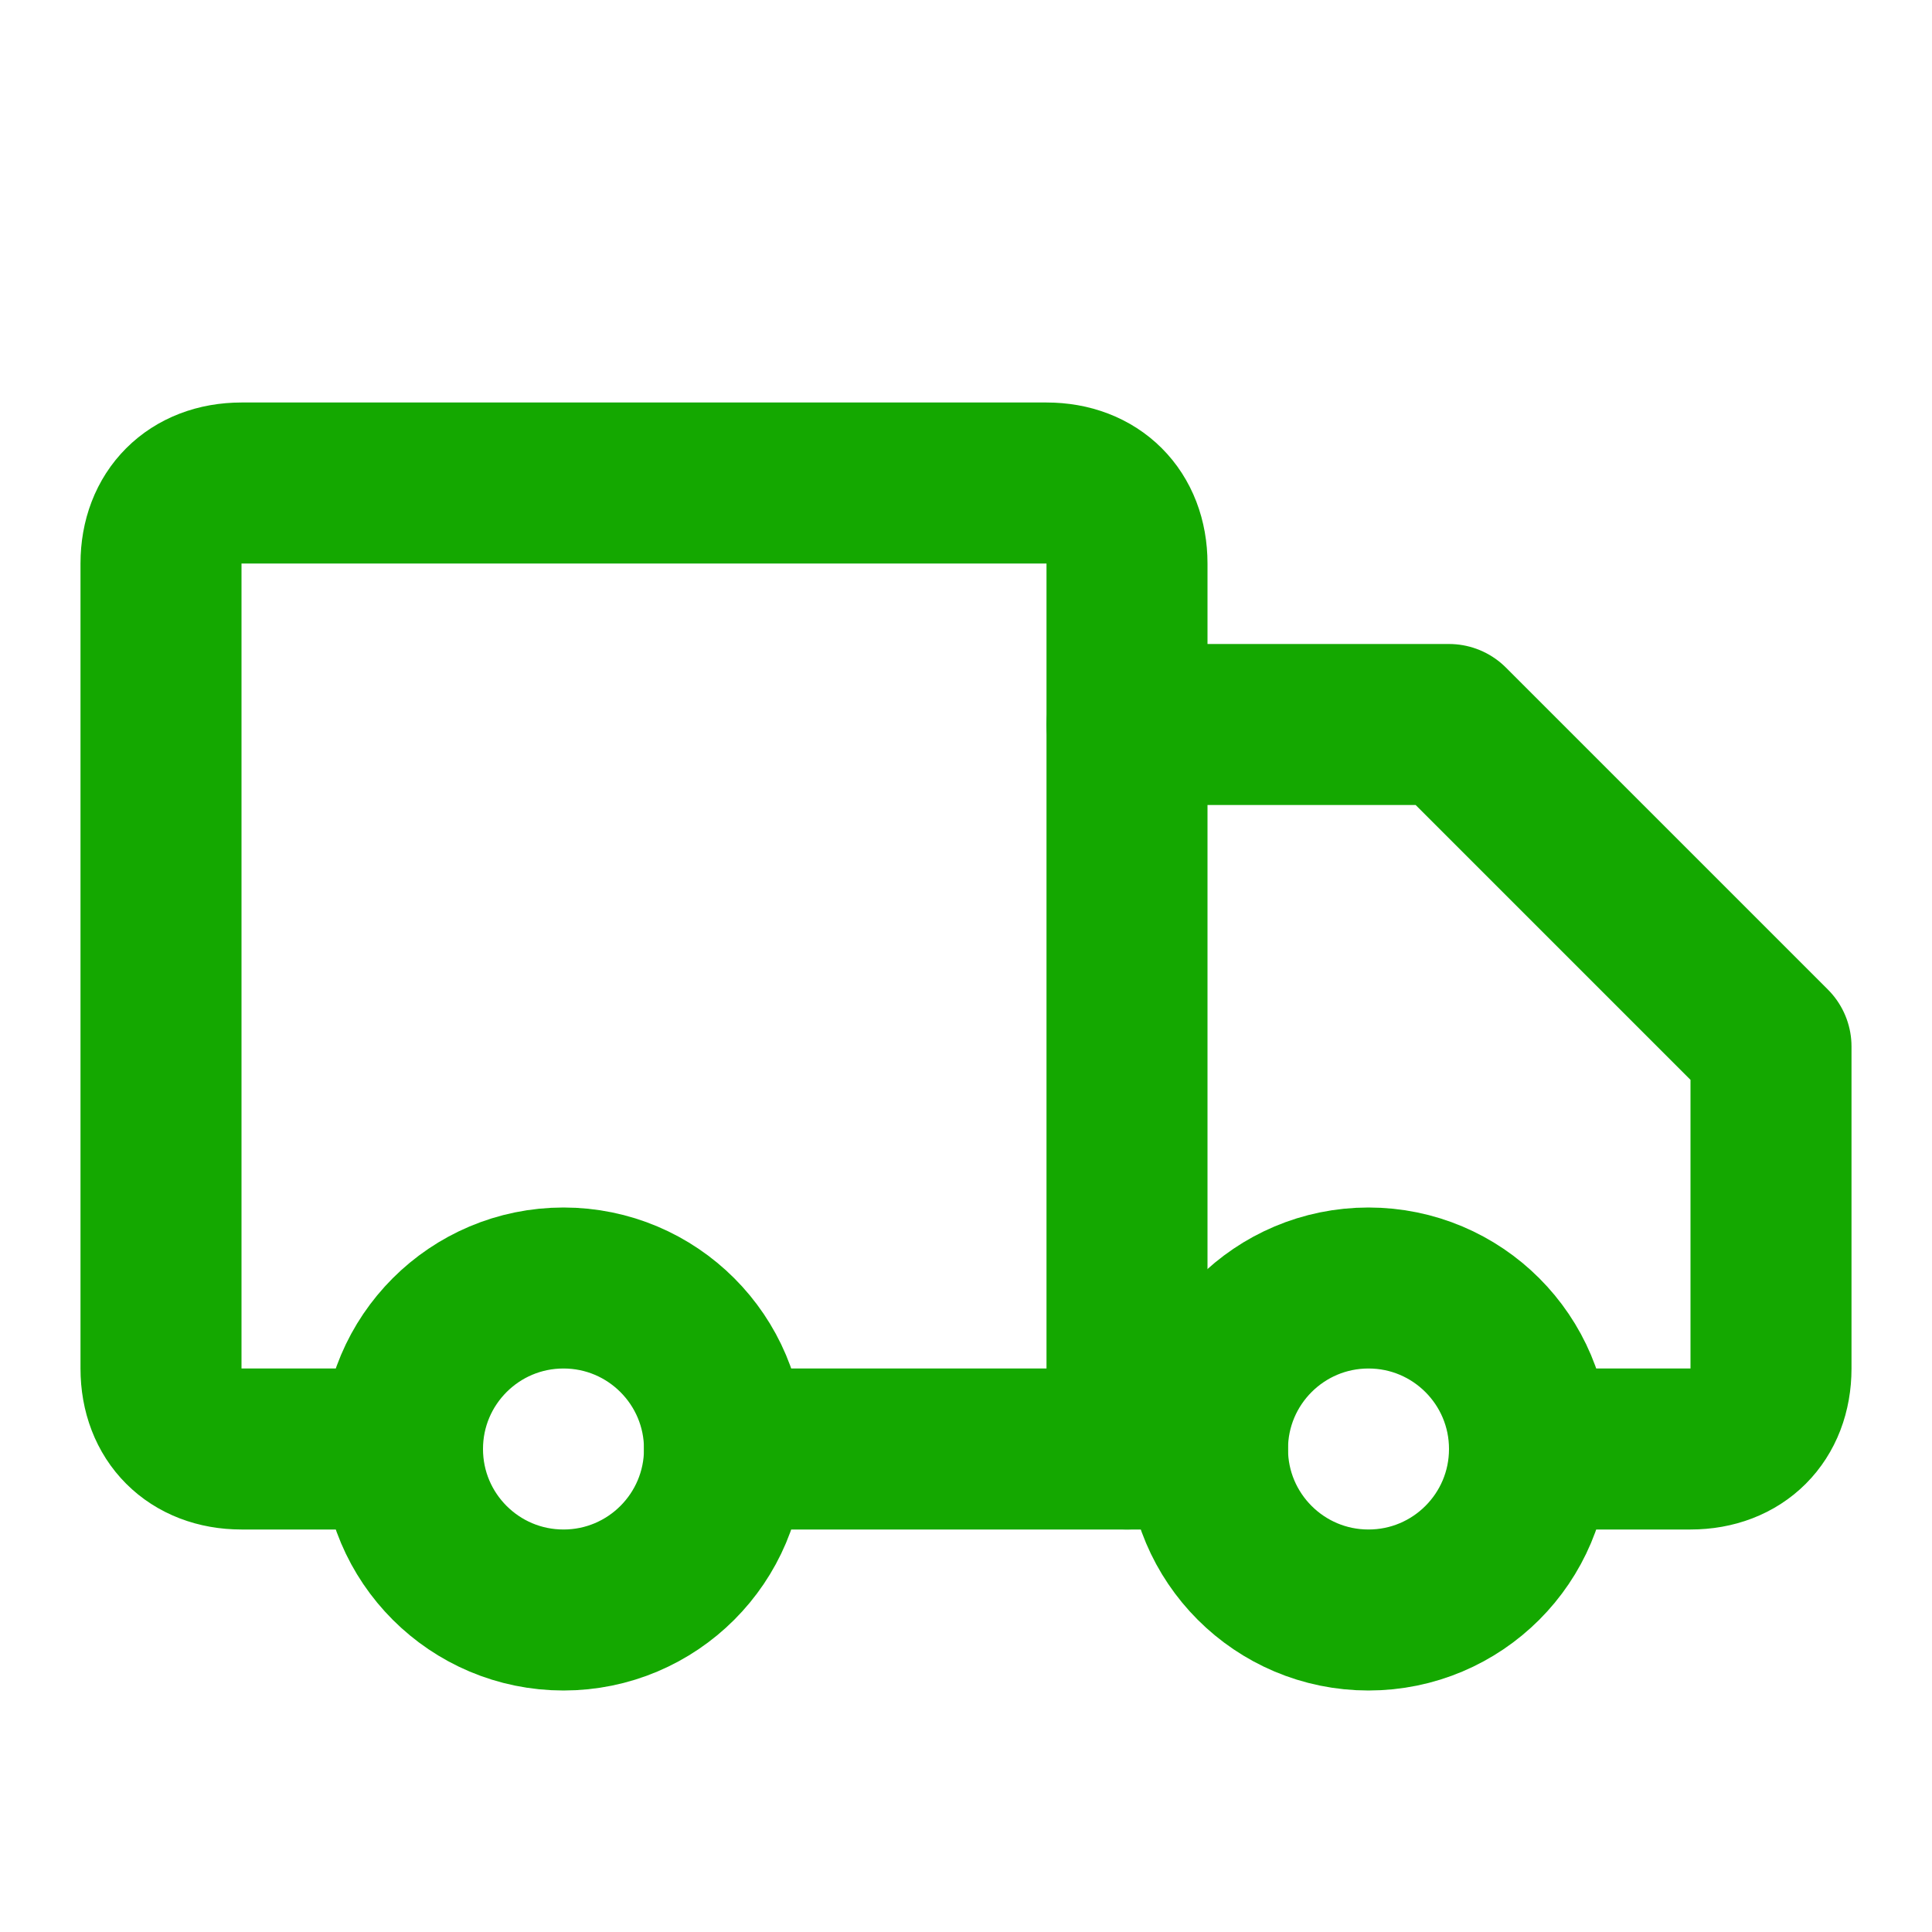
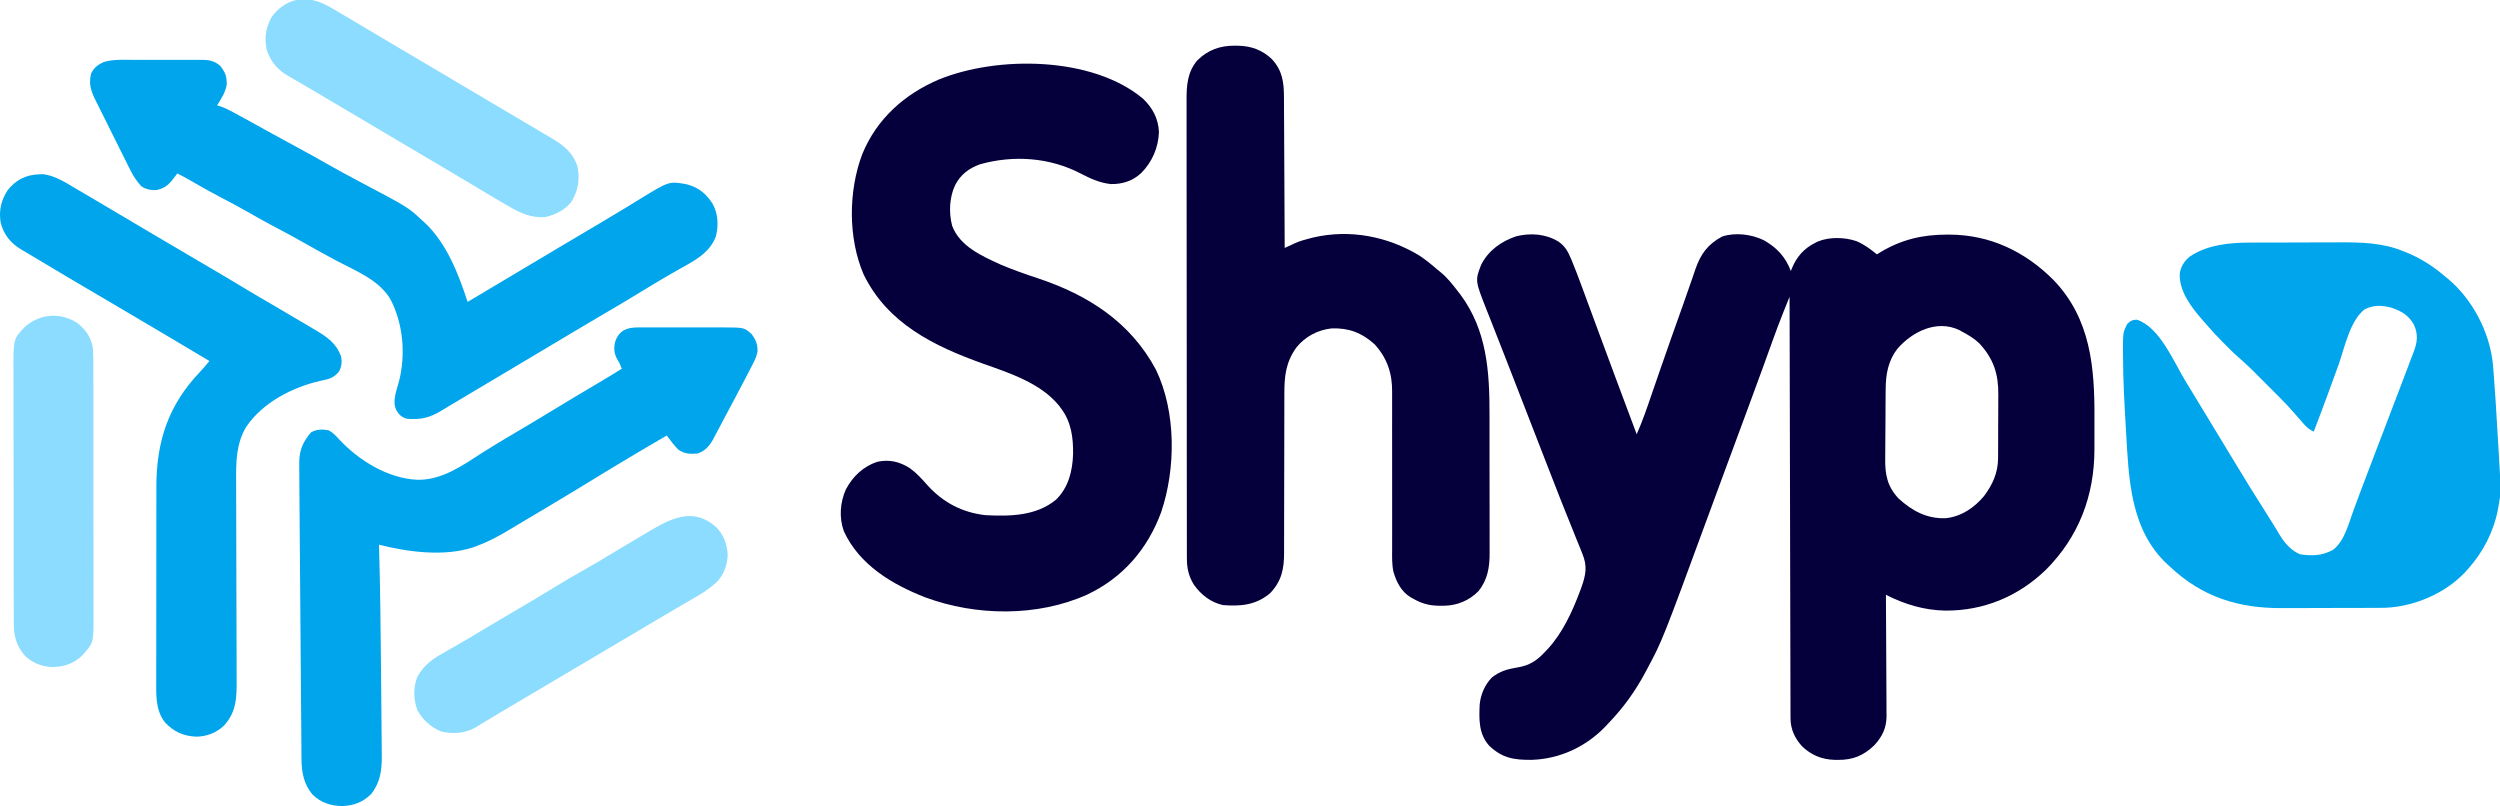
- <svg xmlns="http://www.w3.org/2000/svg" width="24" height="24" viewBox="0 0 24 24" fill="none" stroke="#14a800" stroke-width="2" stroke-linecap="round" stroke-linejoin="round" class="lucide lucide-truck">
-   <path d="M5 18H3c-.6 0-1-.4-1-1V7c0-.6.4-1 1-1h10c.6 0 1 .4 1 1v11" />
-   <path d="M14 9h4l4 4v4c0 .6-.4 1-1 1h-2" />
-   <circle cx="7" cy="18" r="2" />
-   <path d="M15 18H9" />
-   <circle cx="17" cy="18" r="2" />
+ <svg xmlns="http://www.w3.org/2000/svg" version="1.1" width="1946" height="627">
+   <path d="M0 0 C5.188 3.491 7.484 7.71 9.879 13.415 C10.268 14.339 10.268 14.339 10.664 15.282 C13.294 21.598 15.697 27.996 18.055 34.418 C18.518 35.671 18.981 36.924 19.445 38.177 C20.422 40.817 21.396 43.458 22.369 46.099 C23.896 50.247 25.428 54.392 26.961 58.538 C28.765 63.414 30.567 68.291 32.368 73.169 C36.518 84.411 40.693 95.644 44.875 106.875 C45.52 108.608 46.165 110.341 46.81 112.074 C51.519 124.724 56.248 137.366 61 150 C65.522 139.854 69.072 129.395 72.671 118.896 C74.539 113.45 76.42 108.008 78.301 102.566 C78.688 101.446 79.075 100.326 79.473 99.171 C85.274 82.398 91.225 65.678 97.18 48.959 C98.931 44.036 100.663 39.107 102.362 34.167 C103.052 32.162 103.746 30.16 104.442 28.157 C105.232 25.876 106.014 23.591 106.783 21.302 C110.885 9.543 116.498 2.019 127.5 -3.875 C137.864 -7.282 150.363 -5.647 160 -1 C170.152 4.77 176.922 12.057 181 23 C181.208 22.443 181.415 21.886 181.629 21.312 C185.367 12.054 191.026 5.479 200 1 C200.63 0.68 201.261 0.361 201.91 0.031 C210.946 -3.729 223.006 -3.428 232.188 -0.25 C238.163 2.317 242.958 5.953 248 10 C249.255 9.221 249.255 9.221 250.535 8.426 C266.922 -1.492 283.396 -5.401 302.562 -5.375 C303.221 -5.375 303.879 -5.375 304.557 -5.374 C336.105 -5.273 363.502 7.877 385.559 30.071 C414.489 60.253 417.546 98.22 417.323 137.944 C417.309 141.194 417.314 144.443 417.32 147.693 C417.323 150.875 417.316 154.056 417.307 157.237 C417.303 158.732 417.302 160.227 417.303 161.722 C417.31 197.682 405.203 229.745 379.566 255.491 C357.994 276.276 331.245 287.422 301.35 287.301 C284.716 286.984 269.798 282.486 255 275 C255.009 276.258 255.018 277.516 255.027 278.812 C255.108 290.685 255.168 302.558 255.207 314.431 C255.228 320.535 255.256 326.638 255.302 332.742 C255.345 338.636 255.369 344.53 255.38 350.424 C255.387 352.669 255.401 354.914 255.423 357.158 C255.452 360.311 255.456 363.462 255.454 366.615 C255.468 367.536 255.483 368.458 255.498 369.407 C255.44 378.615 252.159 385.478 245.914 392.148 C237.62 400.171 229.257 403.594 217.688 403.5 C216.861 403.494 216.034 403.489 215.182 403.483 C205.13 403.191 196.989 399.877 189.684 392.891 C184.015 386.525 180.758 379.669 180.738 371.046 C180.731 369.87 180.723 368.695 180.716 367.484 C180.719 365.561 180.719 365.561 180.722 363.599 C180.717 362.216 180.711 360.833 180.704 359.45 C180.688 355.655 180.685 351.861 180.683 348.066 C180.68 343.972 180.664 339.878 180.651 335.784 C180.628 328.693 180.613 321.602 180.603 314.51 C180.589 304.257 180.563 294.004 180.535 283.751 C180.49 267.117 180.453 250.482 180.422 233.847 C180.392 217.688 180.357 201.529 180.317 185.371 C180.314 183.876 180.314 183.876 180.31 182.352 C180.298 177.355 180.285 172.358 180.273 167.361 C180.169 125.907 180.08 84.454 180 43 C178.741 46.125 177.485 49.251 176.23 52.377 C175.88 53.248 175.529 54.118 175.168 55.015 C172.109 62.64 169.247 70.33 166.473 78.062 C164.438 83.721 162.392 89.377 160.344 95.031 C159.986 96.02 159.628 97.008 159.259 98.026 C155.406 108.659 151.489 119.269 147.562 129.875 C147.21 130.829 146.857 131.782 146.493 132.765 C144.704 137.599 142.914 142.433 141.124 147.266 C138.008 155.676 134.898 164.089 131.789 172.501 C130.747 175.32 129.705 178.138 128.663 180.956 C124.683 191.722 120.714 202.492 116.754 213.266 C80.931 310.712 80.931 310.712 69 333 C68.651 333.659 68.302 334.318 67.943 334.997 C60.007 349.9 50.72 362.855 39 375 C38.312 375.74 37.623 376.48 36.914 377.242 C21.673 393.23 1.263 402.785 -20.761 403.469 C-34.416 403.608 -43.765 402.142 -53.898 392.379 C-62.029 383.175 -61.737 372.098 -61.227 360.483 C-60.522 352.765 -57.228 344.984 -51.762 339.422 C-45.727 334.551 -39.504 332.762 -31.938 331.562 C-22.417 330.049 -16.426 326.103 -10 319 C-9.481 318.461 -8.961 317.922 -8.426 317.367 C3.256 304.819 10.92 288.05 16.875 272.125 C17.161 271.365 17.448 270.605 17.742 269.822 C21.384 259.729 22.865 252.862 18.602 242.746 C18.221 241.785 17.84 240.823 17.448 239.833 C16.197 236.691 14.911 233.565 13.625 230.438 C12.74 228.23 11.857 226.022 10.977 223.812 C9.187 219.328 7.384 214.849 5.571 210.375 C2.29 202.262 -0.884 194.108 -4.049 185.949 C-5.334 182.641 -6.626 179.335 -7.918 176.03 C-12.803 163.529 -17.651 151.015 -22.5 138.5 C-28.484 123.056 -34.478 107.617 -40.5 92.188 C-40.828 91.346 -41.157 90.504 -41.495 89.637 C-44.76 81.269 -48.033 72.905 -51.332 64.551 C-51.59 63.897 -51.848 63.244 -52.113 62.571 C-53.286 59.598 -54.461 56.627 -55.641 53.657 C-64.802 30.47 -64.802 30.47 -60.102 18.191 C-54.473 6.995 -44.439 -0.177 -32.766 -4.082 C-21.573 -6.811 -9.949 -6.025 0 0 Z M263.758 83.699 C256.76 92.858 254.878 103.381 254.807 114.704 C254.799 115.44 254.791 116.176 254.782 116.935 C254.758 119.348 254.741 121.762 254.727 124.176 C254.721 125.006 254.716 125.837 254.71 126.693 C254.684 131.087 254.664 135.482 254.65 139.877 C254.637 143.495 254.609 147.114 254.568 150.732 C254.518 155.123 254.494 159.514 254.487 163.906 C254.48 165.569 254.465 167.233 254.441 168.897 C254.271 181.353 256.029 190.592 264.797 199.988 C275.467 209.731 286.853 215.889 301.582 215.375 C313.693 214.046 323.643 207.351 331.375 198.125 C337.993 189.296 342.22 180.047 342.291 168.878 C342.297 168.204 342.304 167.53 342.311 166.835 C342.33 164.626 342.334 162.417 342.336 160.207 C342.342 158.654 342.349 157.101 342.356 155.548 C342.368 152.297 342.372 149.047 342.371 145.797 C342.37 141.662 342.398 137.529 342.432 133.395 C342.455 130.187 342.458 126.979 342.457 123.771 C342.46 122.248 342.468 120.726 342.484 119.204 C342.634 103.119 338.774 91.2 327.688 79.25 C323.602 75.366 318.967 72.618 314 70 C313.399 69.657 312.799 69.314 312.18 68.961 C294.517 60.486 275.266 70.273 263.758 83.699 Z " fill="#05003C" transform="translate(1213,188)" />
+   <path d="M0 0 C7.574 7.238 11.965 15.56 12.418 26.098 C11.905 38.272 7.13 49.275 -1.398 57.902 C-8.176 64.119 -15.922 66.627 -25.078 66.461 C-33.539 65.593 -41.074 62.139 -48.52 58.254 C-72.624 45.705 -100.646 43.764 -126.734 51.035 C-135.486 54.164 -141.887 58.953 -146.207 67.254 C-150.739 76.834 -151.246 88.834 -148.512 99.078 C-142.436 115.035 -125.249 122.553 -110.707 129.191 C-101.184 133.201 -91.43 136.642 -81.621 139.883 C-42.557 152.861 -9.622 174.074 10.105 211.004 C25.866 243.789 25.633 287.92 14.122 321.937 C3.616 350.511 -15.68 372.896 -43.356 385.987 C-82.064 403.455 -130.014 402.82 -169.424 388.182 C-195.332 378.112 -220.84 362.872 -232.863 336.672 C-236.676 326.028 -235.795 314.44 -231.316 304.199 C-225.901 294.078 -217.895 286.32 -206.863 282.664 C-197.476 280.606 -189.401 282.559 -181.398 287.664 C-176.261 291.431 -172.195 295.879 -168 300.645 C-155.723 314.281 -140.95 322.077 -122.707 324.191 C-103.681 325.166 -83.137 324.902 -67.746 312.176 C-57.961 302.654 -54.829 289.739 -54.419 276.473 C-54.265 263.73 -55.86 251.636 -63.707 241.191 C-64.221 240.497 -64.736 239.802 -65.266 239.086 C-79.552 221.373 -104.05 213.522 -124.707 206.191 C-162.763 192.573 -198.809 175.02 -217.457 136.816 C-229.63 108.536 -229.386 71.806 -218.484 43.093 C-207.347 15.851 -185.745 -3.491 -159.003 -14.867 C-113.353 -33.585 -39.423 -33.03 0 0 Z " fill="#05003C" transform="translate(889.707,76.80859)" />
+   <path d="M0 0 C0.829 0.008 1.659 0.015 2.513 0.023 C12.723 0.296 21.149 3.338 28.625 10.438 C36.895 19.327 38.072 28.582 38.057 40.393 C38.073 42.297 38.073 42.297 38.088 44.239 C38.116 47.693 38.125 51.147 38.131 54.601 C38.141 58.22 38.167 61.84 38.191 65.459 C38.235 72.301 38.263 79.143 38.286 85.985 C38.314 93.78 38.357 101.574 38.403 109.369 C38.495 125.392 38.567 141.415 38.625 157.438 C39.744 156.919 39.744 156.919 40.886 156.39 C41.869 155.938 42.853 155.486 43.866 155.021 C45.325 154.348 45.325 154.348 46.814 153.661 C50.333 152.129 53.715 151.123 57.438 150.188 C58.661 149.873 59.884 149.558 61.145 149.234 C89.494 142.744 118.693 148.41 143.332 163.293 C148.444 166.622 153.031 170.437 157.625 174.438 C158.574 175.188 158.574 175.188 159.543 175.953 C165.086 180.367 169.314 185.851 173.625 191.438 C174.235 192.22 174.844 193.002 175.473 193.809 C196.057 221.614 198.109 253.573 198.061 286.897 C198.058 290.245 198.064 293.592 198.07 296.94 C198.084 304.838 198.083 312.737 198.071 320.635 C198.06 328.751 198.074 336.867 198.1 344.982 C198.123 351.993 198.129 359.003 198.123 366.013 C198.12 370.182 198.122 374.351 198.14 378.52 C198.155 382.434 198.151 386.348 198.132 390.261 C198.129 391.689 198.132 393.116 198.142 394.544 C198.219 405.811 196.681 415.707 189.383 424.656 C182.145 431.991 172.926 435.736 162.687 435.956 C161.903 435.95 161.12 435.944 160.312 435.938 C159.487 435.933 158.661 435.929 157.81 435.925 C150.626 435.726 144.88 434.044 138.625 430.438 C137.942 430.065 137.259 429.692 136.555 429.309 C129.279 424.789 125.605 417.458 123.269 409.47 C122.026 403.616 122.23 397.697 122.272 391.739 C122.271 390.281 122.269 388.823 122.265 387.364 C122.261 384.242 122.265 381.12 122.275 377.998 C122.292 373.05 122.283 368.101 122.271 363.153 C122.241 349.974 122.242 336.795 122.261 323.616 C122.273 314.947 122.271 306.278 122.242 297.609 C122.227 292.702 122.235 287.795 122.259 282.888 C122.269 279.82 122.258 276.753 122.242 273.685 C122.239 272.276 122.244 270.868 122.258 269.459 C122.396 255.142 118.386 243.113 108.625 232.438 C98.656 223.452 88.671 219.647 75.273 220.055 C64.428 221.193 54.684 226.336 47.812 234.812 C39.487 246.338 38.326 257.171 38.37 271.146 C38.367 272.617 38.363 274.088 38.359 275.559 C38.351 278.712 38.348 281.865 38.351 285.017 C38.353 290.012 38.339 295.006 38.322 300 C38.275 314.196 38.251 328.392 38.244 342.588 C38.24 350.44 38.222 358.292 38.189 366.145 C38.169 371.1 38.166 376.055 38.177 381.01 C38.18 384.104 38.166 387.198 38.147 390.291 C38.142 391.715 38.143 393.14 38.152 394.564 C38.225 407.218 36.19 416.901 27.273 426.203 C16.307 435.455 4.331 436.527 -9.375 435.438 C-18.911 433.397 -26.596 427.326 -32.125 419.453 C-36.182 412.911 -37.498 406.626 -37.506 398.981 C-37.51 397.668 -37.514 396.355 -37.518 395.002 C-37.517 393.547 -37.516 392.091 -37.515 390.636 C-37.518 389.088 -37.521 387.541 -37.524 385.994 C-37.533 381.739 -37.534 377.485 -37.535 373.23 C-37.537 368.642 -37.544 364.055 -37.551 359.467 C-37.565 349.434 -37.571 339.401 -37.575 329.367 C-37.578 323.102 -37.582 316.836 -37.587 310.571 C-37.599 293.222 -37.609 275.873 -37.613 258.524 C-37.613 257.413 -37.613 256.303 -37.613 255.159 C-37.614 253.49 -37.614 253.49 -37.614 251.786 C-37.614 249.531 -37.615 247.275 -37.615 245.02 C-37.615 243.901 -37.616 242.783 -37.616 241.63 C-37.62 223.505 -37.637 205.381 -37.661 187.257 C-37.684 168.646 -37.697 150.036 -37.698 131.426 C-37.699 120.977 -37.705 110.529 -37.723 100.081 C-37.738 91.184 -37.743 82.286 -37.735 73.389 C-37.731 68.851 -37.732 64.313 -37.746 59.775 C-37.759 55.616 -37.758 51.457 -37.745 47.298 C-37.744 45.798 -37.747 44.298 -37.755 42.798 C-37.819 31.164 -37.189 20.6 -29.391 11.441 C-21.165 3.264 -11.461 -0.148 0 0 Z " fill="#05003C" transform="translate(961.375,35.5625)" />
+   <path d="M0 0 C0.946 -0.005 1.892 -0.01 2.867 -0.015 C5.973 -0.03 9.08 -0.036 12.186 -0.042 C13.793 -0.046 13.793 -0.046 15.432 -0.051 C21.108 -0.066 26.784 -0.075 32.46 -0.079 C38.27 -0.085 44.08 -0.109 49.891 -0.137 C54.404 -0.156 58.917 -0.161 63.43 -0.162 C65.569 -0.165 67.708 -0.173 69.847 -0.187 C86.37 -0.282 103.356 0.103 118.913 6.349 C119.69 6.649 120.468 6.949 121.27 7.259 C132.741 11.838 142.742 18.08 152.1 26.161 C152.835 26.752 153.57 27.342 154.327 27.95 C173.696 44.034 187.233 69.907 189.585 94.884 C189.743 96.735 189.896 98.586 190.045 100.438 C190.13 101.469 190.214 102.499 190.301 103.561 C191.375 117.113 192.169 130.684 192.96 144.255 C193.181 148.056 193.409 151.856 193.639 155.656 C193.819 158.644 193.995 161.631 194.169 164.619 C194.252 166.02 194.335 167.421 194.42 168.821 C195.94 193.939 195.94 193.939 193.975 205.036 C193.845 205.787 193.714 206.537 193.58 207.31 C190.249 224.881 182.03 240.899 170.1 254.161 C169.162 255.223 169.162 255.223 168.206 256.306 C152.521 273.047 128.577 283.295 105.78 284.259 C103.188 284.304 100.598 284.319 98.007 284.322 C96.539 284.33 96.539 284.33 95.042 284.337 C91.823 284.352 88.604 284.359 85.385 284.364 C84.277 284.367 83.17 284.37 82.028 284.373 C76.16 284.388 70.292 284.397 64.424 284.401 C58.406 284.407 52.388 284.431 46.37 284.459 C41.706 284.478 37.041 284.483 32.376 284.485 C30.16 284.488 27.944 284.496 25.728 284.509 C-8.493 284.699 -36.529 276.045 -61.9 252.161 C-62.503 251.622 -63.106 251.083 -63.728 250.528 C-92.996 223.311 -93.858 183.451 -96.025 146.411 C-96.069 145.66 -96.113 144.908 -96.159 144.134 C-97.248 125.612 -98.296 107.096 -98.337 88.536 C-98.343 87.789 -98.349 87.042 -98.355 86.272 C-98.445 69.829 -98.445 69.829 -94.9 63.161 C-92.278 60.754 -91.34 60.187 -87.712 59.974 C-69.993 65.493 -58.925 92.62 -49.968 107.4 C-48.561 109.72 -47.151 112.038 -45.74 114.355 C-42.192 120.187 -38.651 126.022 -35.113 131.86 C-32.626 135.964 -30.137 140.067 -27.646 144.169 C-27.295 144.746 -26.945 145.324 -26.584 145.918 C-24.817 148.828 -23.049 151.738 -21.282 154.647 C-18.061 159.95 -14.842 165.254 -11.635 170.565 C-3.637 183.813 4.44 196.998 12.815 210.013 C15.042 213.48 17.217 216.974 19.354 220.497 C19.88 221.356 20.406 222.215 20.948 223.1 C21.924 224.697 22.89 226.301 23.844 227.911 C27.726 234.226 32.479 239.559 39.35 242.599 C48.685 243.999 56.712 243.85 65.1 239.161 C74.009 232.43 77.135 219.126 80.857 209.005 C82.497 204.546 84.157 200.094 85.815 195.642 C86.163 194.704 86.512 193.767 86.871 192.802 C90.793 182.269 94.819 171.777 98.85 161.286 C100.357 157.361 101.864 153.435 103.37 149.509 C103.749 148.519 104.129 147.528 104.521 146.508 C109.218 134.256 113.878 121.99 118.538 109.724 C118.949 108.642 119.36 107.559 119.783 106.445 C120.95 103.372 122.117 100.3 123.284 97.228 C123.627 96.324 123.97 95.421 124.323 94.491 C124.956 92.822 125.588 91.153 126.22 89.484 C126.805 87.939 127.394 86.395 127.986 84.852 C130.871 77.291 131.445 71.438 128.1 63.911 C123.953 56.561 118.577 53.449 110.725 50.724 C103.288 48.677 96.958 48.447 89.913 51.849 C78.17 60.632 74.082 82.23 69.351 95.321 C67.765 99.703 66.166 104.079 64.57 108.457 C63.683 110.889 62.797 113.323 61.911 115.756 C58.082 126.266 54.123 136.724 50.1 147.161 C46.472 145.474 44.431 143.569 41.788 140.536 C41.07 139.719 40.352 138.902 39.612 138.06 C38.268 136.509 36.926 134.958 35.591 133.401 C31.398 128.545 27.021 123.936 22.479 119.407 C21.775 118.703 21.072 117.998 20.347 117.272 C18.87 115.795 17.392 114.318 15.912 112.843 C13.668 110.604 11.43 108.361 9.192 106.116 C7.746 104.671 6.3 103.227 4.854 101.782 C3.866 100.791 3.866 100.791 2.858 99.78 C-1.015 95.926 -5.004 92.267 -9.139 88.695 C-11.142 86.95 -13.055 85.136 -14.935 83.259 C-15.6 82.596 -16.264 81.932 -16.949 81.249 C-17.613 80.581 -18.278 79.912 -18.962 79.224 C-19.631 78.559 -20.299 77.895 -20.988 77.21 C-25.497 72.692 -29.739 68 -33.9 63.161 C-34.755 62.199 -35.609 61.238 -36.49 60.247 C-45.118 50.284 -54.687 38.047 -54.205 24.204 C-53.382 18.69 -50.765 14.531 -46.525 10.974 C-33.215 1.843 -15.706 0.02 0 0 Z " fill="#00A5EC" transform="translate(1750.9,188.8389)" />
+   <path d="M0 0 C1.722 -0.002 3.443 -0.005 5.165 -0.009 C8.758 -0.013 12.351 -0.007 15.944 0.007 C20.541 0.024 25.137 0.015 29.733 -0.003 C33.282 -0.014 36.831 -0.011 40.381 -0.003 C42.075 -0.001 43.77 -0.003 45.465 -0.01 C47.834 -0.018 50.202 -0.006 52.571 0.01 C53.265 0.004 53.958 -0.002 54.673 -0.008 C59.923 0.06 64.033 1.311 67.914 4.934 C71.789 10 72.77 12.819 72.77 19.156 C71.834 25.225 68.476 30.254 65.27 35.398 C66.143 35.668 67.017 35.939 67.917 36.217 C71.125 37.348 73.925 38.683 76.91 40.305 C77.971 40.878 79.032 41.452 80.125 42.043 C81.246 42.655 82.366 43.268 83.52 43.898 C84.696 44.537 85.873 45.176 87.05 45.814 C94.229 49.713 101.382 53.657 108.512 57.645 C114.628 61.061 120.79 64.388 126.957 67.711 C134.824 71.953 142.632 76.281 150.395 80.711 C158.648 85.421 166.989 89.935 175.391 94.373 C213.788 114.664 213.788 114.664 224.27 124.398 C225.091 125.129 225.912 125.86 226.758 126.613 C243.895 142.658 253.127 166.523 260.27 188.398 C282.704 175.102 282.704 175.102 305.082 161.711 C313.482 156.661 321.899 151.642 330.332 146.648 C331.442 145.991 332.551 145.334 333.695 144.657 C337.855 142.194 342.016 139.731 346.178 137.27 C350.855 134.502 355.532 131.732 360.207 128.961 C360.874 128.566 361.542 128.17 362.229 127.763 C369.569 123.412 376.89 119.036 384.172 114.59 C384.807 114.203 385.441 113.815 386.096 113.416 C389.088 111.589 392.078 109.757 395.062 107.916 C417.176 94.372 417.176 94.372 430.793 96.859 C440.157 99.308 445.882 104.065 451.043 112.152 C455.299 119.947 455.66 128.842 453.512 137.426 C448.39 150.835 436.336 156.539 424.395 163.273 C422.079 164.594 419.765 165.916 417.453 167.242 C416.861 167.582 416.269 167.921 415.66 168.271 C409.192 171.997 402.823 175.879 396.457 179.773 C385.535 186.451 374.537 192.984 363.475 199.427 C356.951 203.23 350.455 207.073 343.984 210.966 C339.559 213.627 335.125 216.273 330.684 218.906 C330.053 219.28 329.423 219.654 328.773 220.039 C327.48 220.806 326.186 221.572 324.893 222.339 C314.397 228.56 303.913 234.799 293.457 241.086 C282.612 247.606 271.734 254.07 260.84 260.508 C256.513 263.065 252.196 265.639 247.887 268.227 C246.885 268.826 245.883 269.425 244.85 270.042 C242.979 271.162 241.111 272.286 239.245 273.415 C230.462 278.654 223.541 280.197 213.27 279.398 C208.864 278.162 207.082 276.554 204.832 272.711 C201.325 266.068 204.971 257.218 206.809 250.398 C212.254 229.592 210.157 204.86 199.895 185.852 C190.646 170.874 172.946 164.197 157.997 156.233 C148.703 151.282 139.508 146.182 130.362 140.962 C123.802 137.231 117.168 133.68 110.47 130.206 C103.15 126.386 95.988 122.304 88.816 118.215 C82.116 114.408 75.347 110.772 68.506 107.225 C60.845 103.228 53.337 98.968 45.832 94.688 C44.905 94.159 43.978 93.63 43.023 93.086 C42.202 92.615 41.38 92.145 40.533 91.66 C38.471 90.511 36.39 89.435 34.27 88.398 C33.822 89.013 33.375 89.628 32.914 90.262 C28.56 96.083 25.736 99.603 18.457 101.273 C13.989 101.67 10.044 100.862 6.27 98.398 C2.675 94.407 0.117 90.591 -2.296 85.754 C-2.775 84.801 -2.775 84.801 -3.263 83.83 C-4.306 81.752 -5.337 79.669 -6.367 77.586 C-7.095 76.129 -7.822 74.672 -8.551 73.216 C-10.071 70.172 -11.586 67.126 -13.097 64.077 C-15.029 60.179 -16.971 56.287 -18.917 52.396 C-20.419 49.392 -21.917 46.385 -23.413 43.378 C-24.128 41.942 -24.844 40.507 -25.56 39.072 C-26.562 37.065 -27.559 35.054 -28.553 33.043 C-29.12 31.902 -29.687 30.761 -30.271 29.585 C-33.354 22.854 -34.654 17.634 -32.73 10.398 C-30.43 5.995 -27.607 3.803 -23.12 1.732 C-15.678 -0.569 -7.711 -0.032 0 0 Z " fill="#00A5EC" transform="translate(103.7305,46.60156)" />
+   <path d="M0 0 C1.164 -0.003 1.164 -0.003 2.351 -0.005 C4.927 -0.01 7.502 -0.007 10.078 -0.003 C11.87 -0.004 13.661 -0.005 15.453 -0.006 C19.216 -0.008 22.98 -0.006 26.744 -0.001 C31.55 0.005 36.355 0.001 41.161 -0.005 C44.867 -0.008 48.572 -0.007 52.277 -0.004 C54.048 -0.004 55.818 -0.005 57.589 -0.007 C60.078 -0.009 62.566 -0.006 65.055 0 C65.777 -0.002 66.499 -0.004 67.242 -0.006 C82.741 0.057 82.741 0.057 88.48 5.129 C91.86 9.576 93.413 13.402 93.088 19.037 C92.337 22.857 90.773 26.014 88.984 29.43 C88.628 30.126 88.271 30.822 87.904 31.539 C86.773 33.741 85.628 35.936 84.48 38.129 C84.12 38.822 83.759 39.515 83.388 40.229 C80.838 45.125 78.259 50.005 75.668 54.879 C75.277 55.614 74.887 56.348 74.484 57.105 C72.53 60.78 70.572 64.453 68.613 68.125 C66.754 71.61 64.914 75.105 63.078 78.602 C62.13 80.382 61.18 82.162 60.23 83.942 C59.826 84.722 59.421 85.502 59.004 86.306 C55.991 91.882 52.719 96.05 46.48 98.129 C40.79 98.693 36.311 98.457 31.48 95.129 C28.132 91.731 25.335 87.941 22.48 84.129 C8.061 92.522 -6.331 100.953 -20.582 109.629 C-21.157 109.979 -21.731 110.329 -22.323 110.689 C-25.814 112.815 -29.302 114.944 -32.79 117.073 C-37.947 120.222 -43.107 123.365 -48.27 126.504 C-48.837 126.849 -49.405 127.195 -49.989 127.55 C-63.011 135.463 -76.111 143.242 -89.23 150.993 C-92.775 153.089 -96.308 155.204 -99.828 157.34 C-108.122 162.358 -116.365 166.819 -125.52 170.129 C-127.154 170.748 -127.154 170.748 -128.821 171.379 C-151.395 178.485 -179.026 174.811 -201.52 169.129 C-201.493 170.046 -201.466 170.962 -201.439 171.906 C-200.525 203.904 -200.182 235.906 -199.925 267.914 C-199.865 275.467 -199.795 283.02 -199.718 290.573 C-199.658 296.51 -199.606 302.447 -199.56 308.384 C-199.533 311.893 -199.502 315.401 -199.463 318.91 C-199.42 322.788 -199.394 326.666 -199.369 330.543 C-199.346 332.242 -199.346 332.242 -199.323 333.975 C-199.28 345.01 -200.584 354.245 -207.52 363.129 C-214.198 369.683 -221.148 372.257 -230.395 372.567 C-239.223 372.35 -246.478 369.987 -252.989 363.891 C-260.127 355.679 -261.812 346.156 -261.836 335.619 C-261.846 334.693 -261.856 333.766 -261.866 332.811 C-261.897 329.723 -261.914 326.634 -261.93 323.545 C-261.95 321.324 -261.97 319.102 -261.99 316.881 C-262.044 310.856 -262.087 304.831 -262.126 298.805 C-262.17 292.487 -262.225 286.168 -262.279 279.849 C-262.367 269.231 -262.449 258.612 -262.525 247.993 C-262.604 237.098 -262.687 226.204 -262.775 215.309 C-262.781 214.639 -262.786 213.969 -262.792 213.279 C-262.814 210.585 -262.836 207.892 -262.858 205.198 C-263.027 184.483 -263.191 163.768 -263.344 143.052 C-263.359 140.892 -263.376 138.731 -263.392 136.571 C-263.434 130.922 -263.474 125.274 -263.505 119.625 C-263.515 117.981 -263.525 116.338 -263.537 114.694 C-263.552 112.472 -263.563 110.25 -263.572 108.028 C-263.579 106.805 -263.585 105.582 -263.592 104.322 C-263.381 95.033 -260.36 88.647 -254.395 81.629 C-249.801 79.232 -245.57 79.095 -240.52 80.129 C-237.304 81.966 -235.009 84.412 -232.52 87.129 C-217.054 103.673 -194.695 117.554 -171.458 118.601 C-152.172 118.868 -136.24 107.255 -120.592 97.214 C-112.859 92.279 -104.979 87.607 -97.082 82.942 C-86.856 76.899 -76.66 70.814 -66.52 64.629 C-54.793 57.479 -43 50.448 -31.176 43.459 C-24.911 39.754 -18.666 36.03 -12.52 32.129 C-13.512 29.458 -14.512 27.142 -16.082 24.754 C-18.731 19.918 -18.926 15.736 -17.457 10.504 C-14.384 2.168 -8.329 -0.023 0 0 Z " fill="#00A5EC" transform="translate(496.5198,254.8706)" />
+   <path d="M0 0 C0.962 -0.037 1.923 -0.075 2.914 -0.113 C12.244 1.035 20.358 6.373 28.312 11.062 C29.996 12.045 29.996 12.045 31.714 13.046 C35.274 15.124 38.825 17.217 42.375 19.312 C42.952 19.653 43.53 19.993 44.125 20.344 C51.492 24.689 58.847 29.053 66.199 33.425 C71.023 36.292 75.855 39.147 80.688 42 C82.484 43.061 84.281 44.122 86.078 45.184 C86.955 45.702 87.833 46.22 88.736 46.753 C91.361 48.304 93.986 49.857 96.609 51.41 C104.507 56.083 112.407 60.75 120.328 65.383 C122.781 66.818 125.234 68.252 127.688 69.688 C128.302 70.047 128.917 70.407 129.55 70.777 C139.163 76.403 148.725 82.107 158.266 87.854 C167.293 93.283 176.387 98.591 185.492 103.887 C194.816 109.312 204.113 114.782 213.375 120.312 C214.003 120.685 214.631 121.057 215.278 121.441 C224.106 126.697 231.309 131.745 234.844 141.754 C235.707 145.911 235.296 149.52 233.375 153.312 C229.304 158.591 225.276 159.445 219.062 160.688 C197.051 165.677 173.977 177.495 161.027 196.562 C152.985 209.948 153.086 224.557 153.18 239.682 C153.184 241.51 153.186 243.338 153.189 245.166 C153.195 249.08 153.207 252.993 153.225 256.907 C153.252 263.103 153.264 269.298 153.273 275.493 C153.295 288.642 153.334 301.79 153.375 314.938 C153.419 329.142 153.46 343.346 153.482 357.55 C153.492 363.703 153.511 369.855 153.539 376.007 C153.554 379.84 153.56 383.672 153.565 387.504 C153.568 389.274 153.576 391.043 153.586 392.813 C153.671 406.847 153.647 418.232 143.777 429.066 C137.703 434.796 130.622 437.507 122.312 437.75 C112.364 437.355 104.736 433.993 97.871 426.719 C90.263 417.09 90.947 405.193 91.003 393.572 C91 391.787 90.997 390.002 90.992 388.217 C90.982 383.39 90.992 378.563 91.005 373.736 C91.016 368.663 91.012 363.589 91.01 358.515 C91.009 349.988 91.02 341.461 91.039 332.934 C91.06 323.117 91.064 313.3 91.057 303.484 C91.052 294 91.057 284.516 91.068 275.032 C91.073 271.017 91.074 267.001 91.072 262.986 C91.07 258.238 91.078 253.491 91.094 248.743 C91.098 247.016 91.099 245.288 91.096 243.561 C91.047 208.099 100.291 179.713 125.121 153.707 C127.669 151 130.017 148.186 132.375 145.312 C121.035 138.476 109.642 131.731 98.238 125.002 C93.616 122.274 88.995 119.543 84.375 116.812 C83.463 116.274 82.551 115.735 81.611 115.18 C77.114 112.522 72.617 109.864 68.121 107.203 C60.23 102.534 52.336 97.871 44.422 93.242 C29.575 84.559 14.78 75.8 0.05 66.919 C-2.407 65.444 -4.869 63.979 -7.336 62.52 C-8.03 62.108 -8.725 61.696 -9.44 61.271 C-11.203 60.227 -12.969 59.185 -14.734 58.145 C-22.539 53.198 -27.651 46.933 -30.062 37.875 C-31.65 28.485 -29.858 20.237 -24.625 12.312 C-18.285 4.261 -10.185 0.255 0 0 Z " fill="#00A5EC" transform="translate(30.625,135.6875)" />
+   <path d="M0 0 C1.582 -0.056 1.582 -0.056 3.195 -0.113 C12.295 0.94 20.086 5.939 27.812 10.562 C28.841 11.17 29.87 11.778 30.929 12.404 C34.248 14.367 37.562 16.34 40.875 18.312 C43.139 19.653 45.403 20.993 47.668 22.332 C52.231 25.031 56.792 27.735 61.352 30.441 C67.188 33.906 73.03 37.362 78.875 40.812 C87.626 45.981 96.371 51.16 105.114 56.343 C112.697 60.839 120.284 65.329 127.875 69.812 C137.195 75.316 146.507 80.833 155.817 86.354 C162.185 90.129 168.558 93.896 174.937 97.654 C178.484 99.745 182.025 101.845 185.566 103.946 C187.666 105.189 189.771 106.419 191.879 107.648 C201.589 113.415 208.978 119.076 212.457 130.168 C214.385 140.062 212.833 148.733 207.695 157.273 C202.988 163.652 194.594 167.853 186.875 169.312 C175.902 170.069 167.292 165.822 158 160.375 C156.997 159.797 155.994 159.22 154.96 158.624 C146.995 154.019 139.098 149.301 131.227 144.539 C125.007 140.78 118.754 137.077 112.5 133.375 C111.923 133.033 111.346 132.692 110.752 132.34 C102.245 127.303 93.735 122.273 85.223 117.246 C77.356 112.599 69.496 107.941 61.636 103.282 C54.053 98.786 46.466 94.296 38.875 89.812 C32.986 86.334 27.098 82.854 21.211 79.371 C20.64 79.033 20.069 78.696 19.481 78.348 C16.587 76.636 13.695 74.921 10.806 73.201 C5.543 70.07 0.273 66.957 -5.039 63.91 C-5.946 63.384 -6.852 62.857 -7.787 62.315 C-9.442 61.354 -11.103 60.404 -12.772 59.469 C-21.082 54.608 -26.53 48.378 -29.465 39.168 C-31.514 30.304 -30.267 22.388 -26.125 14.312 C-21.768 7.687 -15.808 3.148 -8.238 0.703 C-5.474 0.192 -2.811 0.064 0 0 Z " fill="#8BDCFE" transform="translate(237.125,-0.3125)" />
+   <path d="M0 0 C5.615 5.811 8.408 13.543 8.695 21.562 C8.32 29.707 5.508 37.248 -0.362 43.034 C-5.492 47.645 -10.886 51.155 -16.867 54.562 C-18.835 55.704 -20.802 56.846 -22.77 57.988 C-23.766 58.563 -24.762 59.137 -25.789 59.729 C-30.355 62.37 -34.892 65.061 -39.43 67.75 C-41.256 68.83 -43.083 69.909 -44.91 70.988 C-51.937 75.142 -58.958 79.305 -65.98 83.467 C-74.447 88.487 -82.919 93.498 -91.395 98.504 C-98.681 102.808 -105.962 107.122 -113.242 111.438 C-121.405 116.277 -129.571 121.112 -137.742 125.938 C-145.467 130.5 -153.19 135.067 -160.909 139.639 C-162.659 140.675 -164.41 141.711 -166.161 142.747 C-170.982 145.601 -175.799 148.459 -180.578 151.383 C-181.267 151.803 -181.955 152.223 -182.664 152.655 C-184.388 153.71 -186.106 154.773 -187.824 155.836 C-195.984 160.315 -205.393 160.974 -214.438 158.785 C-222.201 155.634 -228.701 149.742 -232.742 142.438 C-235.885 134.387 -236.127 125.235 -233.18 117.062 C-228.126 106.798 -220.068 101.793 -210.367 96.375 C-209.066 95.633 -207.766 94.89 -206.467 94.145 C-204.481 93.006 -202.495 91.868 -200.505 90.736 C-194.357 87.236 -188.294 83.601 -182.242 79.938 C-172.743 74.209 -163.185 68.587 -153.604 62.997 C-144.318 57.576 -135.106 52.042 -125.93 46.438 C-118.27 41.759 -110.595 37.143 -102.734 32.809 C-96.755 29.493 -90.908 25.967 -85.055 22.438 C-76.163 17.082 -67.258 11.751 -58.314 6.485 C-57.079 5.758 -55.846 5.029 -54.613 4.299 C-36.051 -6.694 -18.576 -16.66 0 0 Z " fill="#8BDCFE" transform="translate(557.7422,410.5625)" />
+   <path d="M0 0 C6.334 5.107 10.678 11.27 11.777 19.54 C12.264 26.095 12.176 32.667 12.147 39.236 C12.156 41.455 12.166 43.673 12.179 45.892 C12.206 51.894 12.201 57.896 12.189 63.898 C12.182 68.918 12.19 73.937 12.199 78.957 C12.22 91.48 12.211 104.002 12.187 116.524 C12.169 126.701 12.18 136.877 12.212 147.054 C12.249 158.899 12.265 170.743 12.252 182.588 C12.246 188.848 12.248 195.108 12.272 201.368 C12.293 207.256 12.285 213.143 12.254 219.031 C12.248 221.185 12.252 223.339 12.267 225.493 C12.415 248.747 12.415 248.747 3.444 258.576 C-3.475 265.239 -11.569 267.708 -21.055 267.551 C-29.044 266.866 -35.805 263.989 -41.516 258.34 C-48.008 250.419 -49.82 243.127 -49.783 233.106 C-49.788 232.197 -49.792 231.288 -49.797 230.352 C-49.809 227.318 -49.808 224.283 -49.806 221.249 C-49.812 219.069 -49.819 216.889 -49.827 214.708 C-49.844 208.793 -49.849 202.878 -49.85 196.962 C-49.852 193.264 -49.856 189.566 -49.861 185.867 C-49.881 172.292 -49.888 158.716 -49.886 145.14 C-49.885 133.785 -49.908 122.431 -49.938 111.076 C-49.964 100.746 -49.975 90.415 -49.973 80.084 C-49.973 73.919 -49.978 67.753 -50 61.588 C-50.019 55.786 -50.019 49.985 -50.005 44.183 C-50.003 42.06 -50.007 39.936 -50.019 37.812 C-50.156 12.227 -50.156 12.227 -41.215 2.836 C-29.261 -7.689 -13.331 -8.797 0 0 Z " fill="#8BDCFE" transform="translate(60.51562,251.6602)" />
+   <path d="M0 0 C2 1 2 1 2 1 Z " fill="#01001A" transform="translate(1772,186)" />
</svg>
